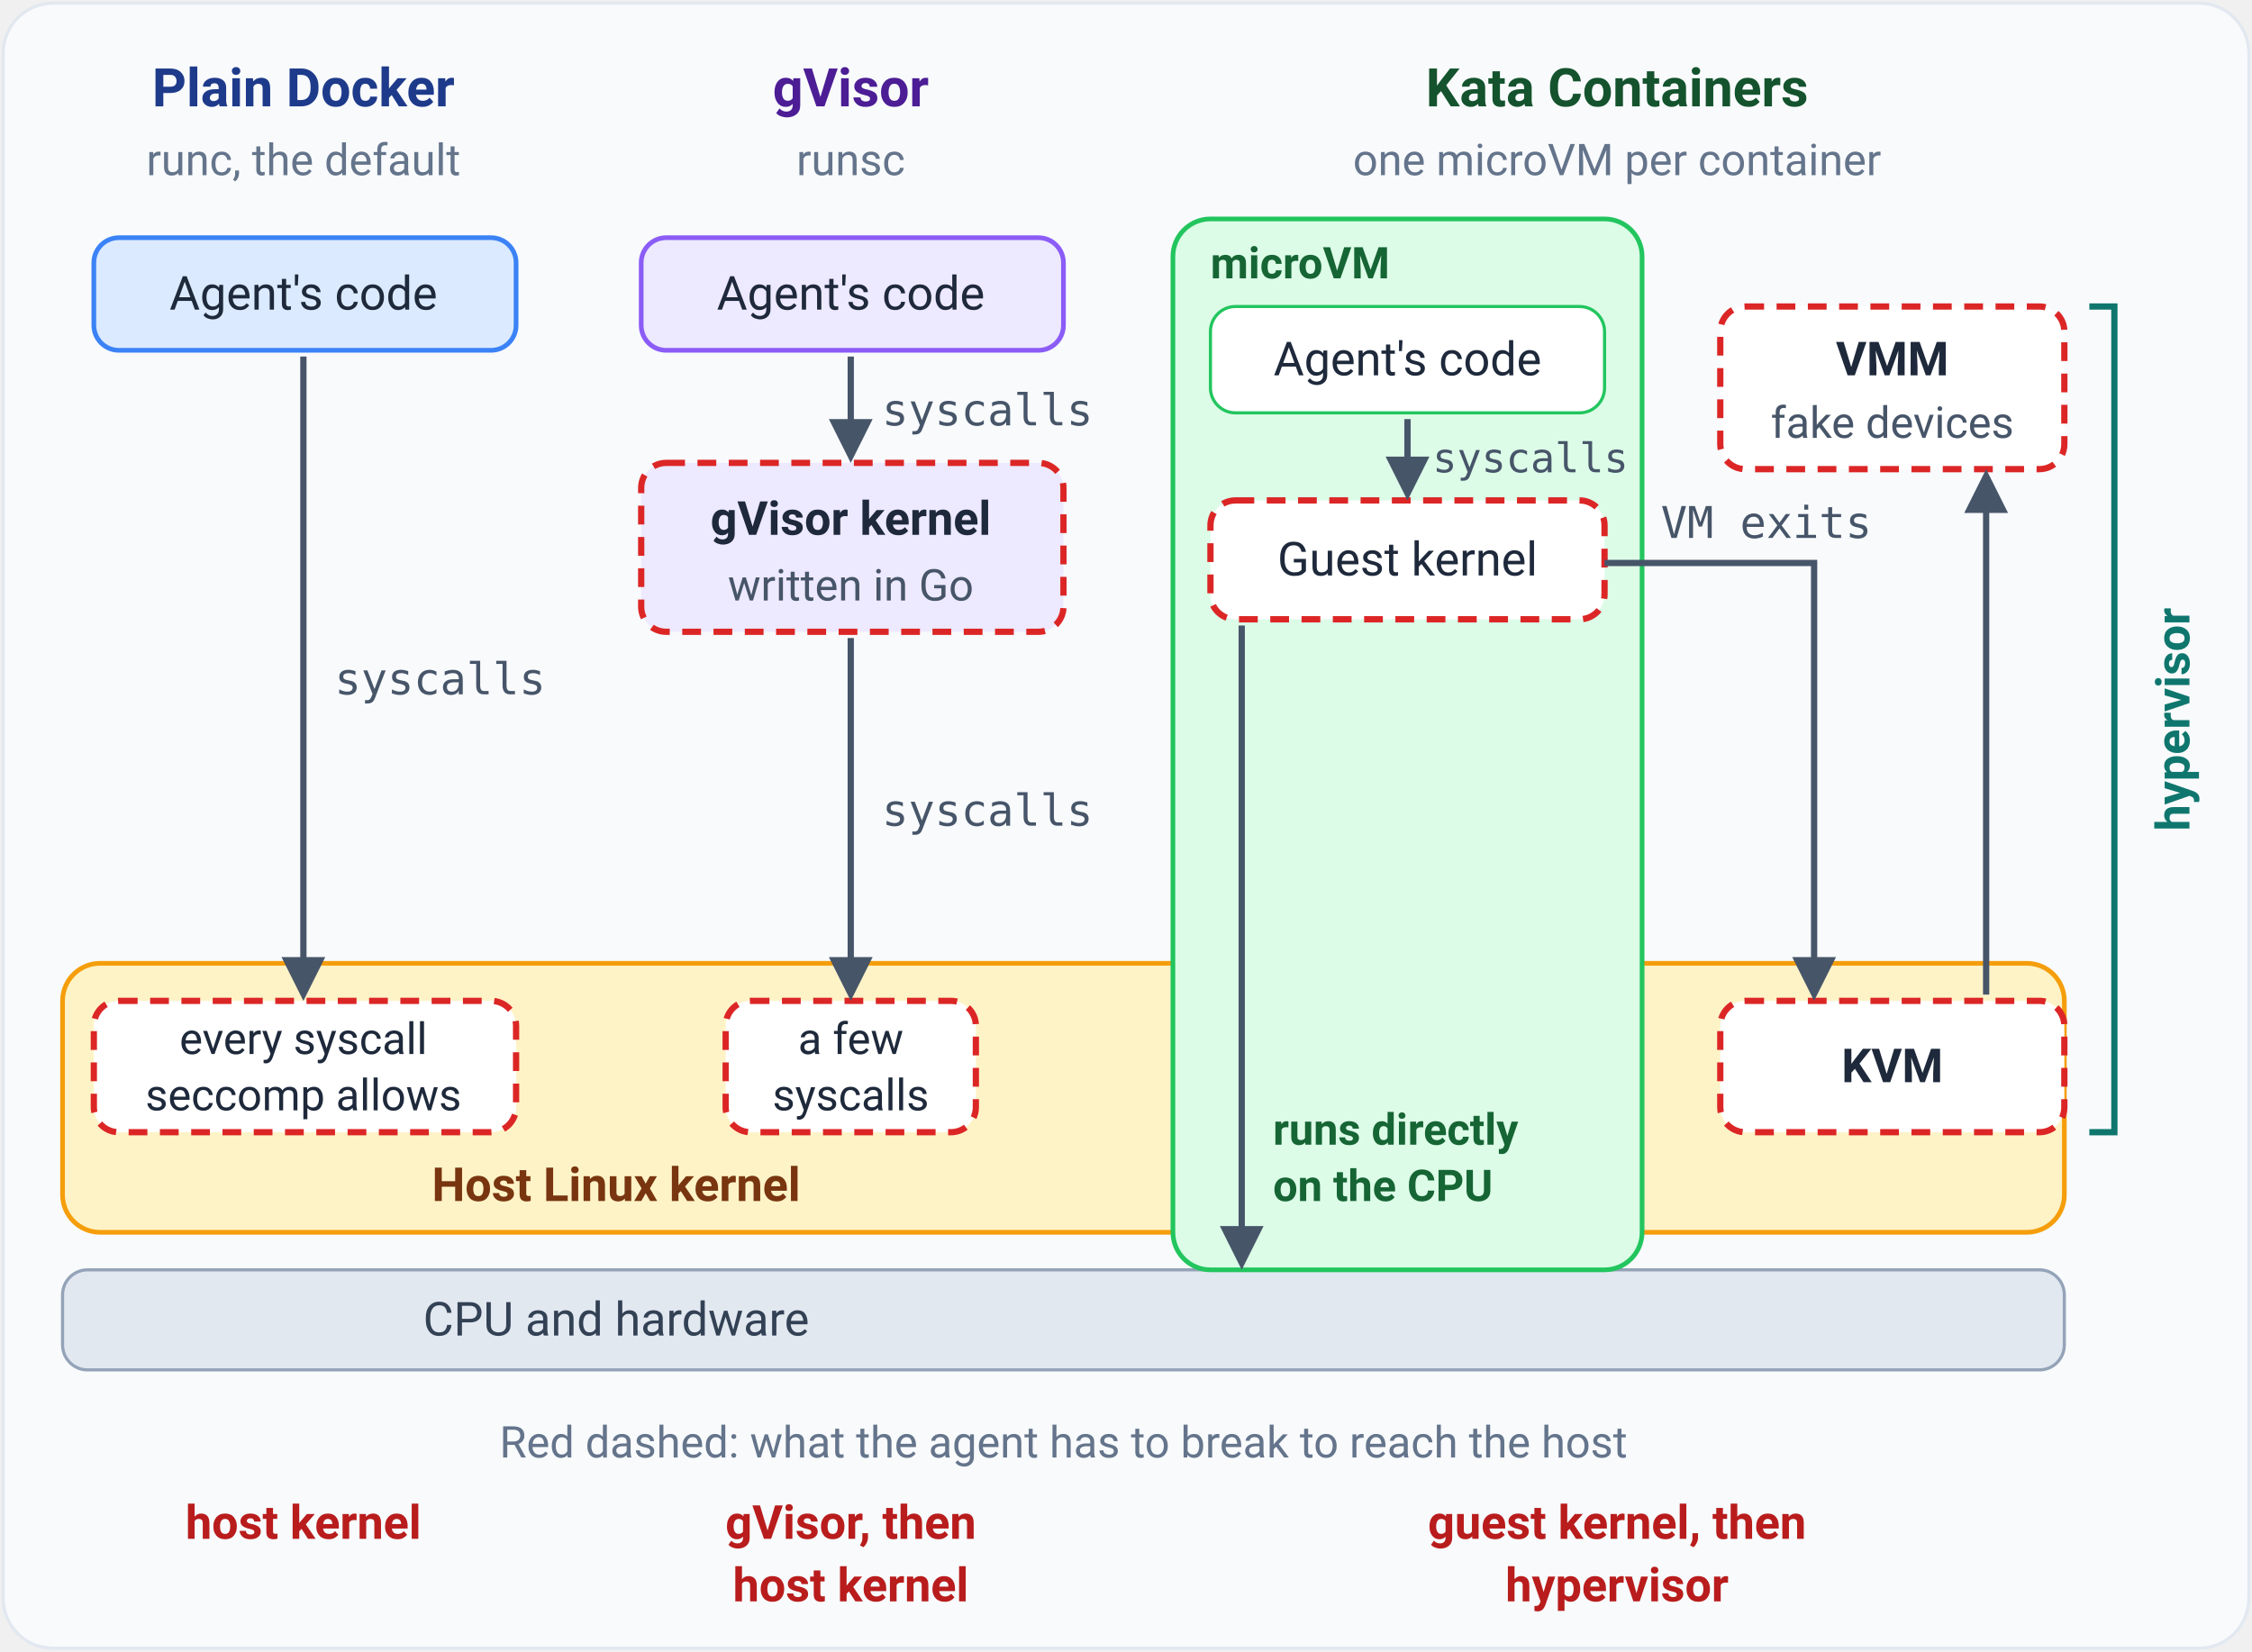
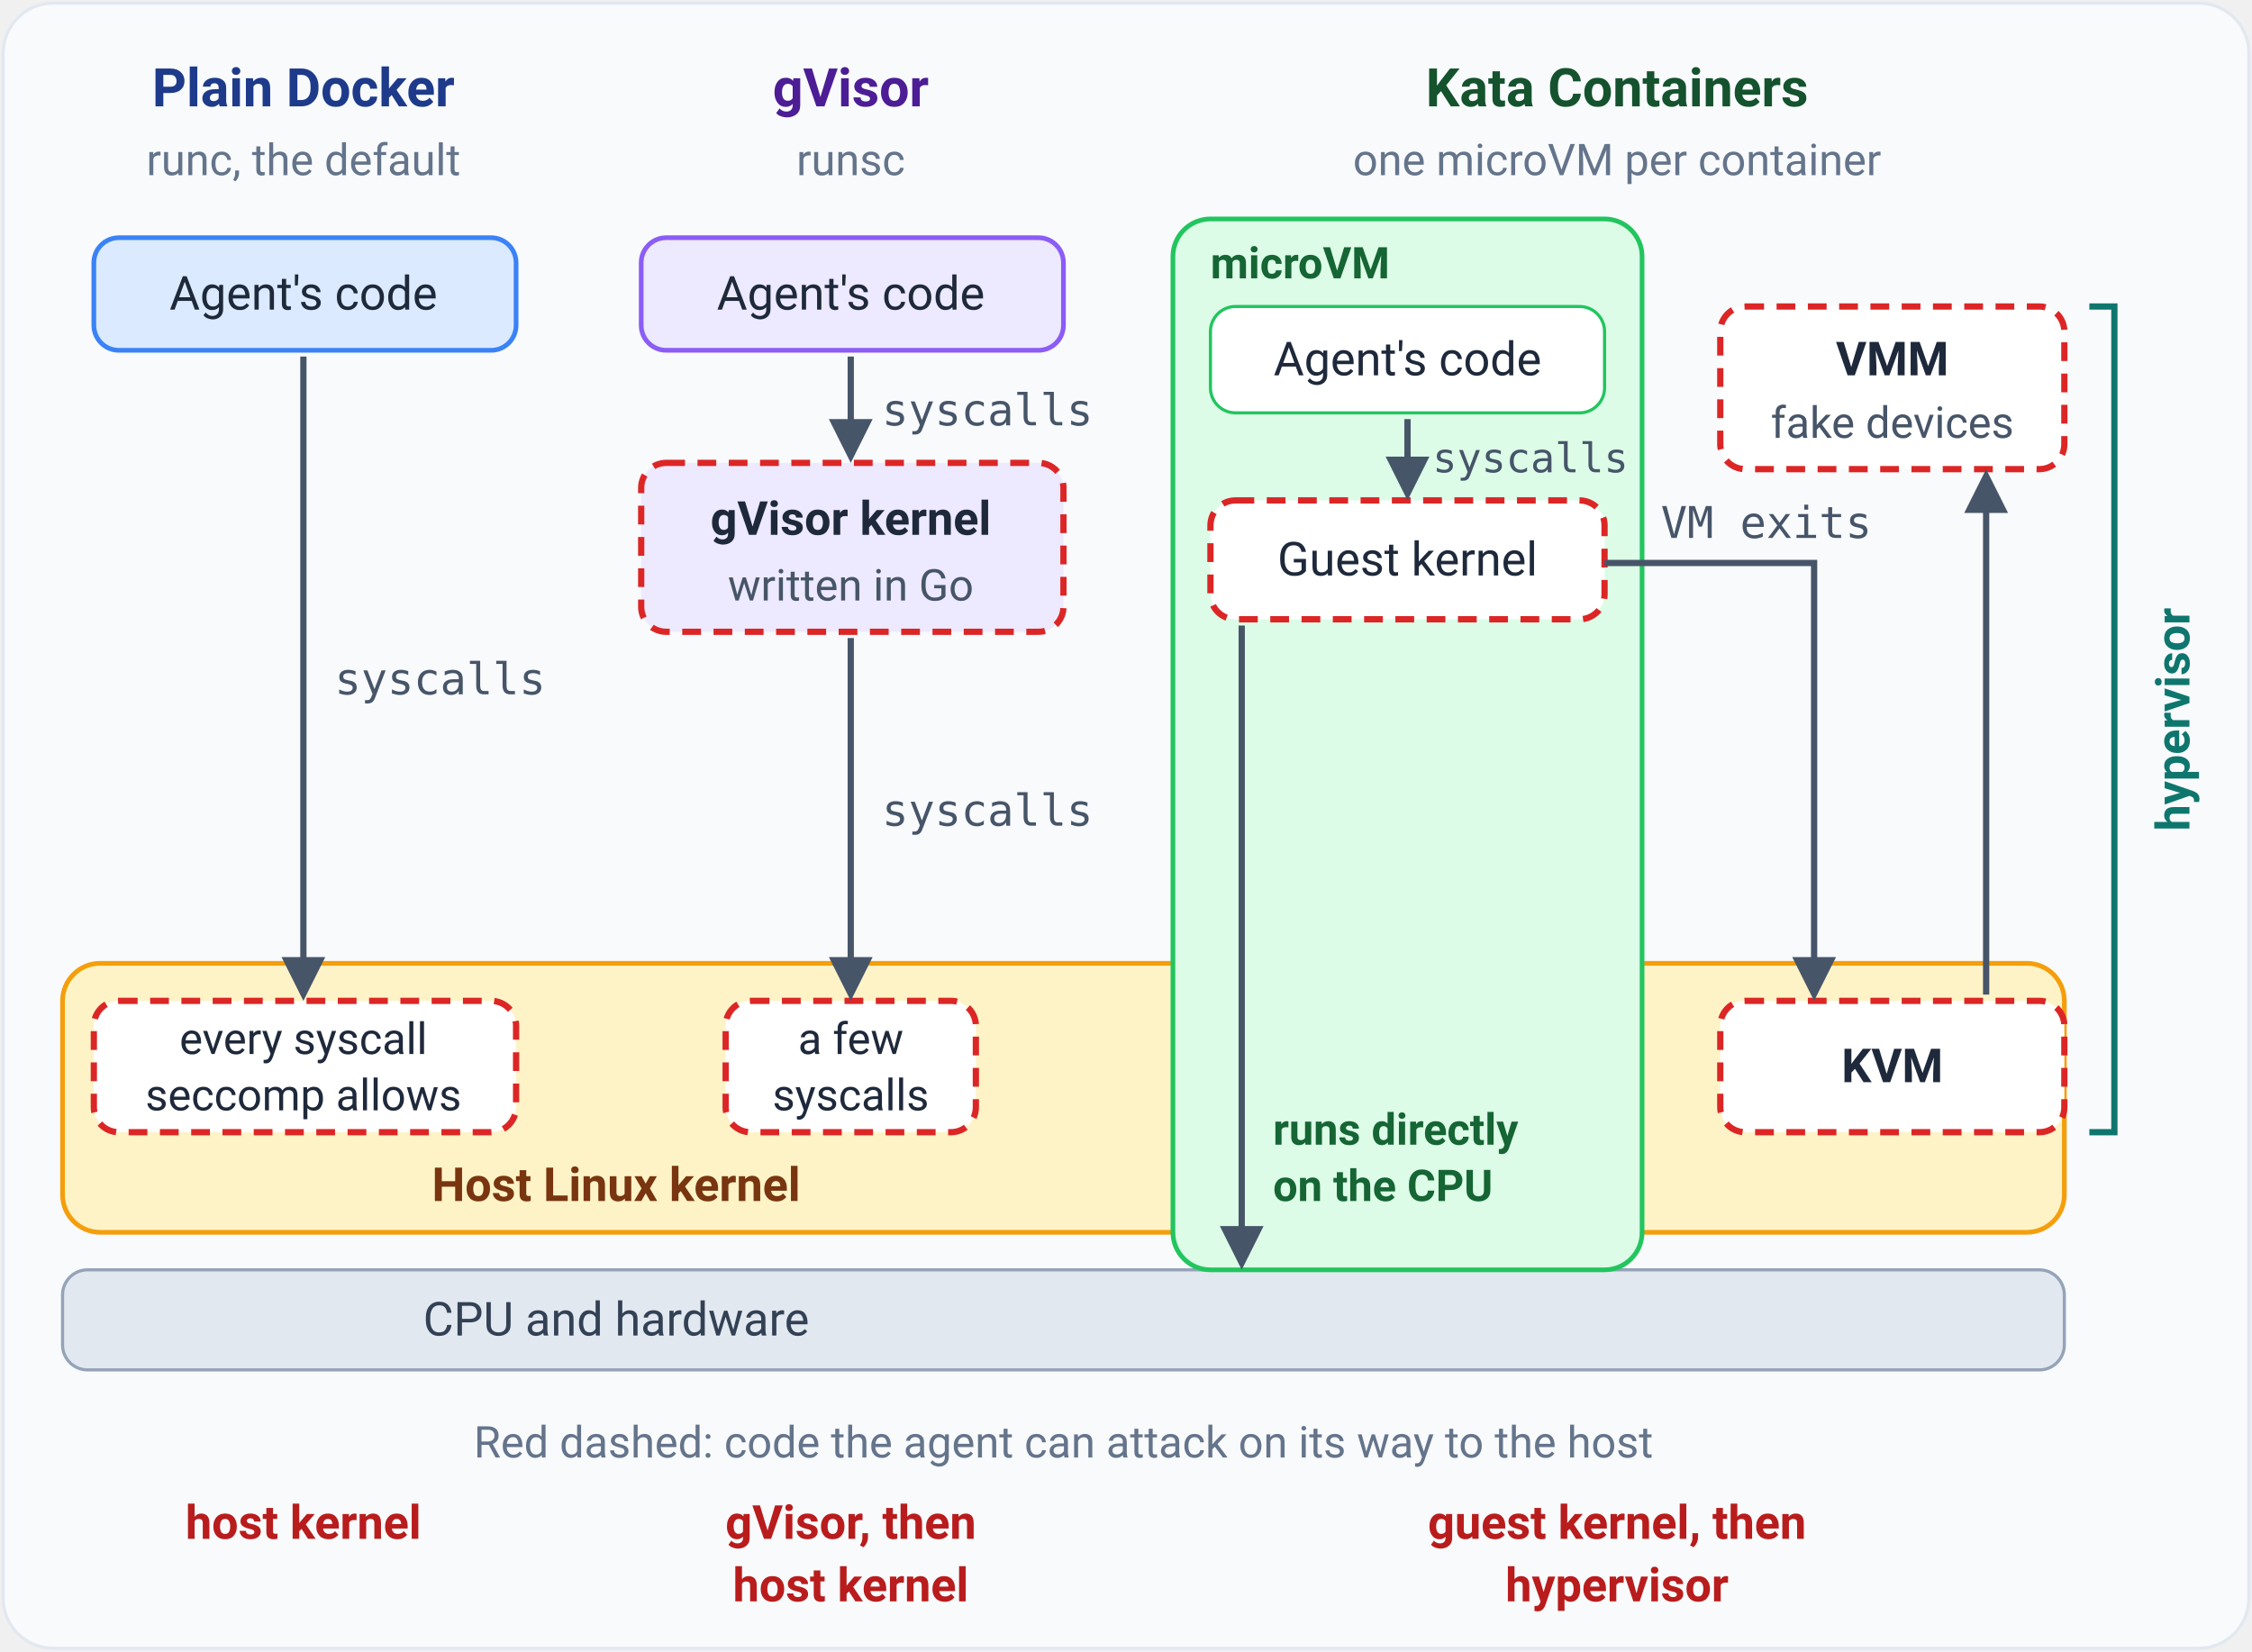
<svg xmlns="http://www.w3.org/2000/svg" viewBox="0 0 720 528" width="720" height="528" font-family="system-ui, -apple-system, 'Segoe UI', Roboto, sans-serif" role="img" aria-label="Three stacks side by side. Plain Docker: the agent's code makes syscalls straight into the host kernel, so the agent has to break the host kernel through any syscall seccomp allows. gVisor: the agent's code makes syscalls into gVisor's own kernel, written in Go, which makes a few syscalls to the host kernel, so the agent has to break gVisor and then the host kernel. Kata Containers: the agent's code runs on a guest kernel inside a microVM, and the CPU runs that guest kernel directly, next to the host kernel instead of on top of it. When the guest needs a device, a VM exit hands control to the KVM module in the host kernel, which passes the request up to the VMM, a normal program on the host that fakes the device. The VMM and KVM together are the hypervisor, so the agent has to break the guest kernel and then the hypervisor.">
  <defs>
    <marker id="arr" viewBox="0 0 10 10" refX="5" refY="5" markerWidth="7" markerHeight="7" orient="auto-start-reverse">
      <path d="M0,0 L10,5 L0,10 z" fill="#475569" />
    </marker>
  </defs>
  <rect x="1" y="1" width="718" height="526" rx="16" fill="#f8fafc" stroke="#e2e8f0" />
  <g text-anchor="middle">
    <text x="97" y="34" font-size="17" font-weight="700" fill="#1e3a8a">Plain Docker</text>
    <text x="97" y="56" font-size="14" fill="#64748b">runc, the default</text>
    <text x="272" y="34" font-size="17" font-weight="700" fill="#4c1d95">gVisor</text>
    <text x="272" y="56" font-size="14" fill="#64748b">runsc</text>
    <text x="517" y="34" font-size="17" font-weight="700" fill="#14532d">Kata Containers</text>
    <text x="517" y="56" font-size="14" fill="#64748b">one microVM per container</text>
  </g>
  <rect x="20" y="308" width="640" height="86" rx="12" fill="#fef3c7" stroke="#f59e0b" stroke-width="1.5" />
  <text x="197" y="384" text-anchor="middle" font-size="15" font-weight="700" fill="#78350f">Host Linux kernel</text>
  <rect x="20" y="406" width="640" height="32" rx="8" fill="#e2e8f0" stroke="#94a3b8" />
  <text x="197" y="427" text-anchor="middle" font-size="15" fill="#334155">CPU and hardware</text>
  <g stroke-width="2" stroke-dasharray="6 4">
    <rect x="30" y="76" width="135" height="36" rx="8" fill="#dbeafe" stroke="#3b82f6" stroke-width="1.5" stroke-dasharray="none" />
    <rect x="30" y="320" width="135" height="42" rx="8" fill="#ffffff" stroke="#dc2626" />
    <rect x="205" y="76" width="135" height="36" rx="8" fill="#ede9fe" stroke="#8b5cf6" stroke-width="1.5" stroke-dasharray="none" />
    <rect x="205" y="148" width="135" height="54" rx="8" fill="#ede9fe" stroke="#dc2626" />
    <rect x="232" y="320" width="80" height="42" rx="8" fill="#ffffff" stroke="#dc2626" />
    <rect x="375" y="70" width="150" height="336" rx="12" fill="#dcfce7" stroke="#22c55e" stroke-width="1.5" stroke-dasharray="none" />
    <rect x="387" y="98" width="126" height="34" rx="8" fill="#ffffff" stroke="#22c55e" stroke-width="1" stroke-dasharray="none" />
    <rect x="387" y="160" width="126" height="38" rx="8" fill="#ffffff" stroke="#dc2626" />
    <rect x="550" y="98" width="110" height="52" rx="8" fill="#ffffff" stroke="#dc2626" />
    <rect x="550" y="320" width="110" height="42" rx="8" fill="#ffffff" stroke="#dc2626" />
  </g>
  <g stroke="#475569" stroke-width="2" fill="none" marker-end="url(#arr)">
    <line x1="97" y1="114" x2="97" y2="313" />
    <line x1="272" y1="114" x2="272" y2="141" />
    <line x1="272" y1="204" x2="272" y2="313" />
    <line x1="450" y1="134" x2="450" y2="153" />
    <line x1="397" y1="200" x2="397" y2="399" />
    <path d="M513,180 H580 V313" />
    <line x1="635" y1="318" x2="635" y2="157" />
  </g>
  <g font-size="14" fill="#475569" font-family="ui-monospace, SFMono-Regular, Menlo, monospace">
    <text x="107" y="222">syscalls</text>
    <text x="282" y="136">syscalls</text>
    <text x="282" y="264">syscalls</text>
    <text x="458" y="151" font-size="13">syscalls</text>
    <text x="531" y="172">VM exits</text>
  </g>
  <g text-anchor="middle" fill="#1e293b">
    <text x="97" y="99" font-size="15">Agent's code</text>
    <text x="97" y="337" font-size="14">every syscall</text>
    <text x="97" y="355" font-size="14">seccomp allows</text>
    <text x="272" y="99" font-size="15">Agent's code</text>
    <text x="272" y="171" font-size="15" font-weight="600">gVisor kernel</text>
    <text x="272" y="192" font-size="14" fill="#475569">written in Go</text>
    <text x="272" y="337" font-size="14">a few</text>
    <text x="272" y="355" font-size="14">syscalls</text>
    <text x="450" y="120" font-size="15">Agent's code</text>
    <text x="450" y="184" font-size="15">Guest kernel</text>
    <text x="605" y="120" font-size="15" font-weight="600">VMM</text>
    <text x="605" y="140" font-size="14" fill="#475569">fake devices</text>
    <text x="605" y="346" font-size="15" font-weight="600">KVM</text>
  </g>
  <text x="387" y="89" font-size="14" font-weight="600" fill="#166534">microVM</text>
  <g font-size="14" font-weight="600" fill="#166534">
    <text x="407" y="366">runs directly</text>
    <text x="407" y="384">on the CPU</text>
  </g>
  <path d="M668,98 h8 v264 h-8" fill="none" stroke="#0f766e" stroke-width="2" />
  <text transform="translate(700,230) rotate(-90)" text-anchor="middle" font-size="15" font-weight="700" fill="#0f766e">hypervisor</text>
-   <text x="340" y="466" text-anchor="middle" font-size="14" fill="#64748b">Red dashed: what the agent has to break to reach the host</text>
+   <text x="340" y="466" text-anchor="middle" font-size="14" fill="#64748b">Red dashed: code the agent can attack on its way to the host</text>
  <g text-anchor="middle" font-size="15" font-weight="600" fill="#b91c1c">
    <text x="97" y="492">host kernel</text>
    <text x="272" y="492">gVisor, then</text>
    <text x="272" y="512">host kernel</text>
    <text x="517" y="492">guest kernel, then</text>
    <text x="517" y="512">hypervisor</text>
  </g>
</svg>
